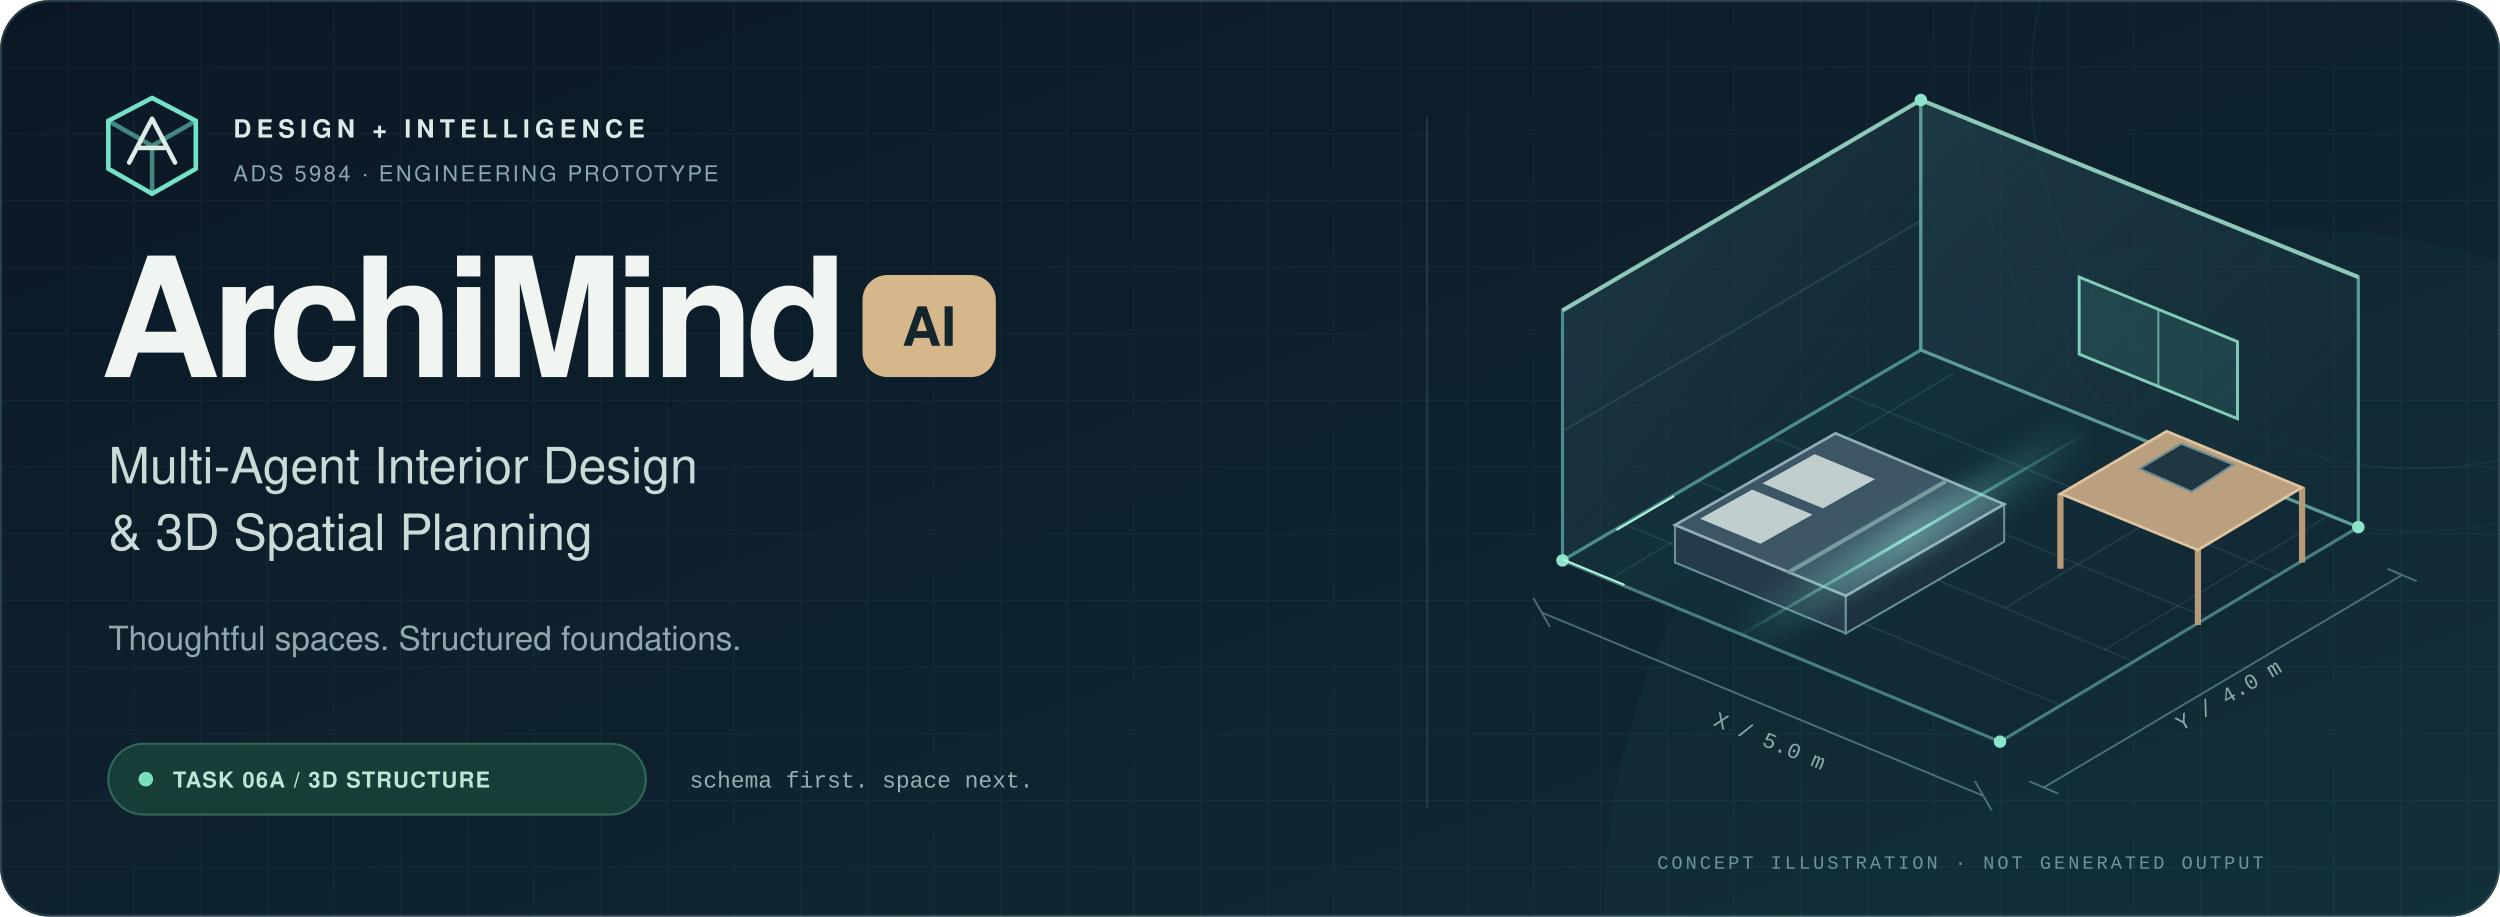
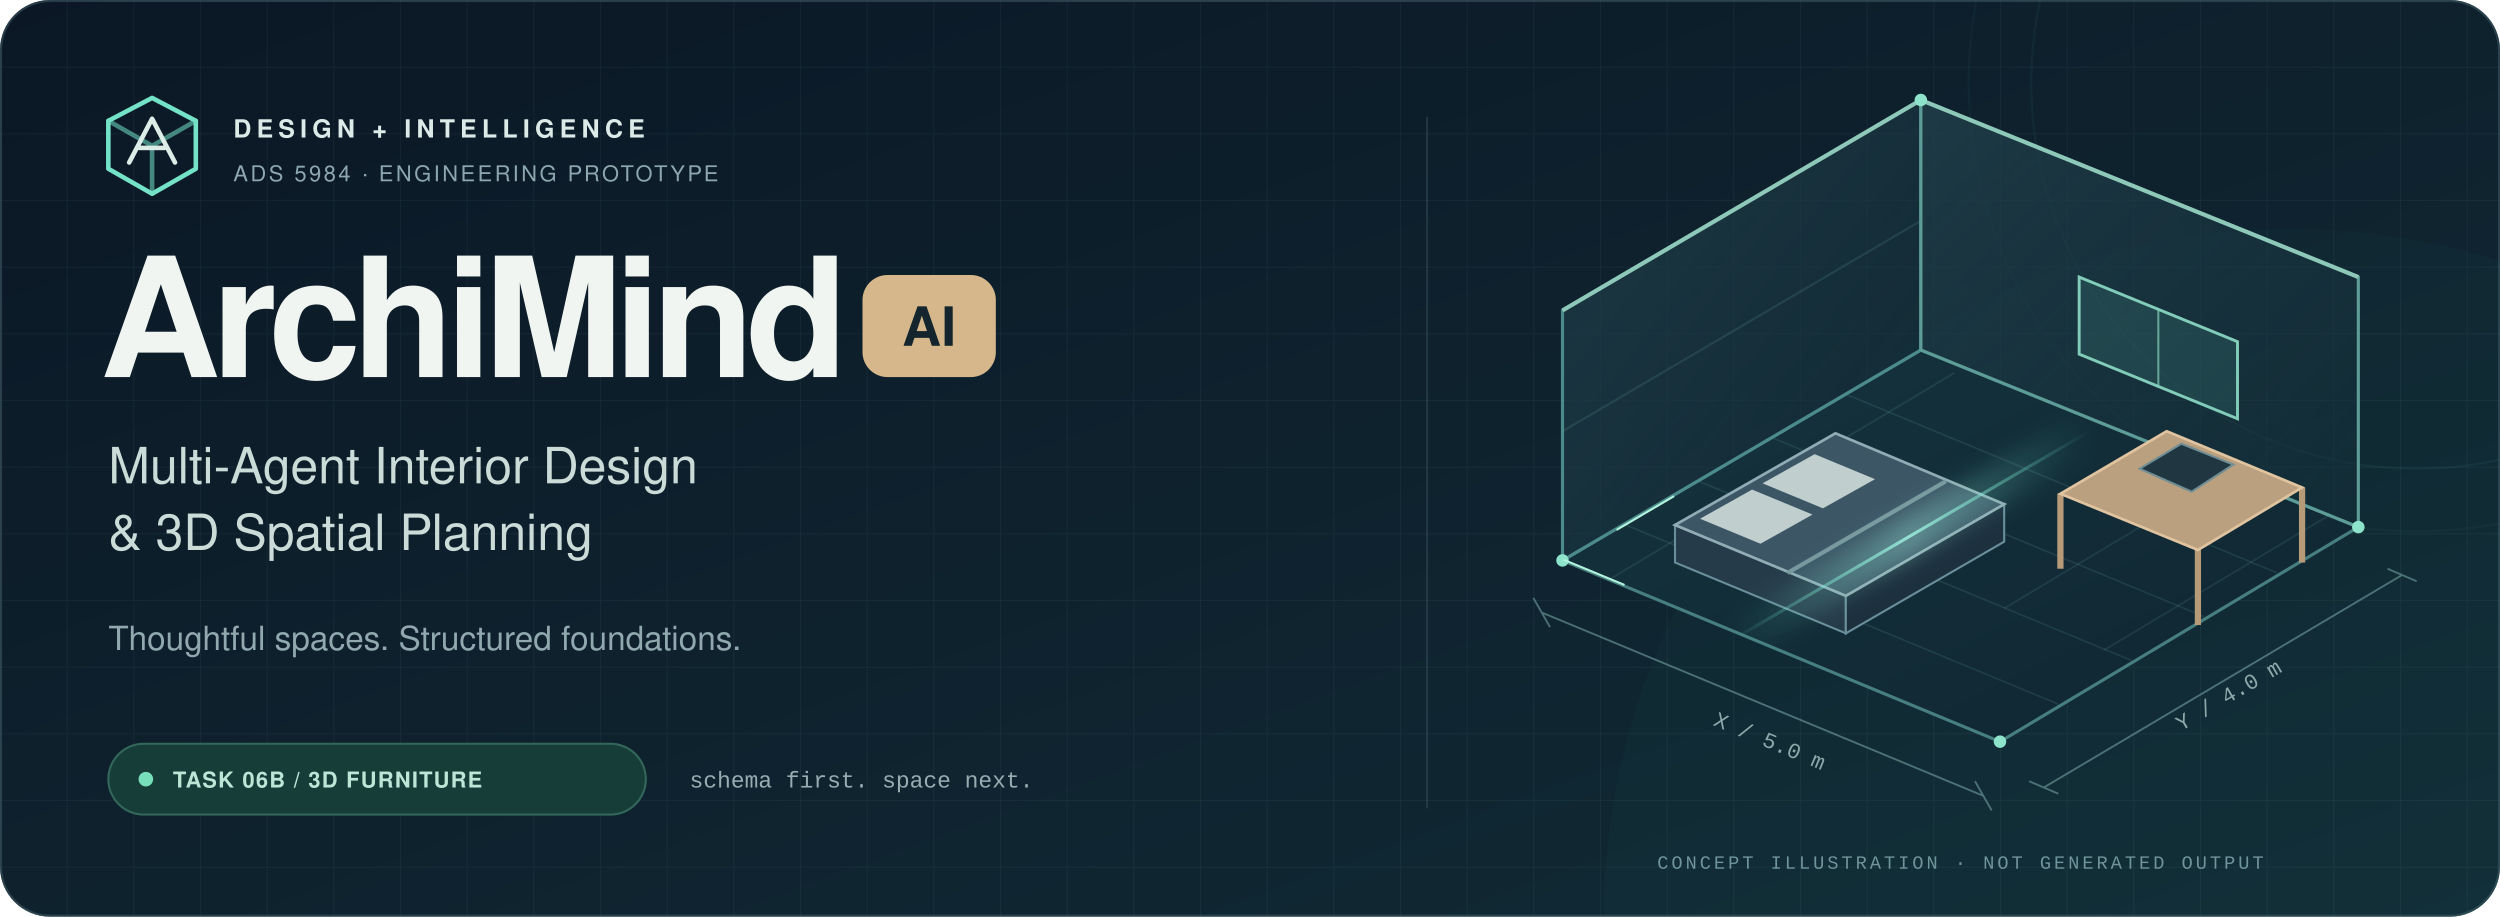
<svg xmlns="http://www.w3.org/2000/svg" width="1200" height="440" viewBox="0 0 1200 440" role="img" aria-labelledby="title description">
  <defs>
    <linearGradient id="background" x2="1" y2="1">
      <stop stop-color="#0B1725" />
      <stop offset="1" stop-color="#112C36" />
    </linearGradient>
    <linearGradient id="floor-fill" x2="1" y2="1">
      <stop stop-color="#14343E" />
      <stop offset="1" stop-color="#102531" />
    </linearGradient>
    <linearGradient id="wall-fill" x2="1" y2="1">
      <stop stop-color="#21404B" stop-opacity="0.8" />
      <stop offset="1" stop-color="#142E39" stop-opacity="0.5" />
    </linearGradient>
    <linearGradient id="scan" x2="1">
      <stop stop-color="#60DEC4" stop-opacity="0" />
      <stop offset="0.5" stop-color="#A2F6E3" />
      <stop offset="1" stop-color="#60DEC4" stop-opacity="0" />
    </linearGradient>
    <pattern id="grid" width="32" height="32" patternUnits="userSpaceOnUse">
      <path d="M32 0H0V32" fill="none" stroke="#7CABA8" stroke-opacity="0.07" />
    </pattern>
    <clipPath id="frame">
      <rect width="1200" height="440" rx="24" />
    </clipPath>
    <clipPath id="floor">
      <path d="M750 269 960 356 1132 253 922 168Z" />
    </clipPath>
    <filter id="glow" x="-100%" y="-100%" width="300%" height="300%">
      <feGaussianBlur stdDeviation="5" />
    </filter>
  </defs>
  <style>
    text { font-family: -apple-system, BlinkMacSystemFont, 'Segoe UI', Helvetica, Arial, sans-serif; }
    .mono { font-family: 'SFMono-Regular', Consolas, 'Liberation Mono', monospace; }
    @media (prefers-reduced-motion: reduce) { .motion { display: none; } }
  </style>
  <g clip-path="url(#frame)">
    <rect width="1200" height="440" fill="url(#background)" />
    <rect width="1200" height="440" fill="url(#grid)" />
    <circle cx="1100" cy="440" r="330" fill="#2A8C7A" opacity="0.045" />
    <circle cx="1160" cy="40" r="185" fill="none" stroke="#72CAB6" stroke-opacity="0.06" />
    <circle cx="1160" cy="40" r="215" fill="none" stroke="#72CAB6" stroke-opacity="0.04" />
    <path d="M685 56V388" stroke="#45616A" stroke-opacity="0.35" />
    <g transform="translate(52 47)" fill="none" stroke="#73E2C7" stroke-width="2.2" stroke-linecap="round" stroke-linejoin="round">
      <path d="M0 11 21 0 42 11V34L21 46 0 34Z" />
      <path d="M0 11 21 23 42 11M21 23V46" opacity="0.55" />
      <path d="m10 31 11-21 11 21M15 24h12" stroke="#DCEDE8" />
    </g>
    <text x="112" y="66" fill="#DDEBE8" font-size="12" font-weight="600" letter-spacing="2.5">DESIGN + INTELLIGENCE</text>
    <text x="112" y="87" fill="#8DA7AE" font-size="10.5" letter-spacing="1.2">ADS 5984 · ENGINEERING PROTOTYPE</text>
    <text x="48" y="181" fill="#F1F5F1" font-size="80" font-weight="700" letter-spacing="-4">ArchiMind</text>
    <rect x="414" y="132" width="64" height="49" rx="12" fill="#D6B78B" />
    <text x="446" y="166" fill="#14252D" font-size="26" font-weight="700" text-anchor="middle">AI</text>
    <text x="52" y="232" fill="#CADBD8" font-size="24">Multi-Agent Interior Design</text>
    <text x="52" y="264" fill="#CADBD8" font-size="24">&amp; 3D Spatial Planning</text>
    <text x="52" y="312" fill="#91A8AF" font-size="16">Thoughtful spaces. Structured foundations.</text>
    <rect x="52" y="357" width="258" height="34" rx="17" fill="#173D39" stroke="#32675A" />
    <circle cx="70" cy="374" r="3.5" fill="#77E0BB" />
-     <text x="83" y="378" fill="#BCE7D7" font-size="10.5" font-weight="600" letter-spacing="0.6">TASK 06A / 3D STRUCTURE</text>
+     <text x="83" y="378" fill="#BCE7D7" font-size="10.5" font-weight="600" letter-spacing="0.6">TASK 06B / 3D FURNITURE</text>
    <text x="331" y="378" fill="#97ADB1" font-size="11" class="mono">schema first. space next.</text>
    <path d="M750 269 960 356 1132 253 922 168Z" fill="url(#floor-fill)" stroke="#477F80" stroke-width="1.5" />
    <g clip-path="url(#floor)" fill="none" stroke="#72B5AC" stroke-opacity="0.14" stroke-width="0.8">
      <path d="m766 282 172-103m24 113 172-103m-124 123 172-103m-124 123 172-103m-124 123 172-103" />
      <path d="m778 251 210 87m-175-108 210 87m-175-108 210 87m-175-108 210 87" />
    </g>
    <path d="M750 269V149L922 48V168Z" fill="url(#wall-fill)" stroke="#4B8B8B" stroke-width="1.5" />
    <path d="M922 168V48L1132 133V253Z" fill="url(#wall-fill)" stroke="#5D9C97" stroke-width="1.5" />
    <path d="M750 149 922 48 1132 133" fill="none" stroke="#8DC8B9" stroke-width="2" />
    <path d="M998 133 1074 164V201L998 170Z" fill="#69CABB" fill-opacity="0.13" stroke="#81CDBA" stroke-width="1.4" />
    <path d="M1036 149V186" stroke="#81CDBA" stroke-opacity="0.7" />
    <path d="M750 207 922 106" fill="none" stroke="#588D8A" stroke-opacity="0.22" />
    <path d="M804 252V270L886 304V286Z" fill="#263B4A" stroke="#698F9B" />
    <path d="M886 286V304L962 260V242Z" fill="#1C303E" stroke="#698F9B" />
    <path d="M804 252 881 208 962 242 886 286Z" fill="#3C5666" stroke="#91ACB4" stroke-width="1.3" />
    <path d="M816 249 841 235 870 247 845 261Z" fill="#C0CFCE" />
    <path d="M846 232 871 218 900 230 875 244Z" fill="#C0CFCE" />
    <path d="M858 275 934 231" stroke="#77979D" stroke-width="2" />
    <path d="M989 237V273M1055 264V300M1105 234V270" fill="none" stroke="#B79A77" stroke-width="3" />
    <path d="M989 237 1040 207 1105 234 1055 264Z" fill="#BAA07E" stroke="#E0C4A0" stroke-width="1.3" />
    <path d="M1027 225 1047 213 1072 223 1052 236Z" fill="#203742" stroke="#718E94" />
    <g fill="none" stroke="#658F91" stroke-width="0.9" opacity="0.7">
      <path d="M740 294 952 382M736 287l8 14m204 74 8 14M981 378l172-102m-179 99 14 6m158-108 14 6" />
    </g>
    <text x="822" y="348" fill="#8CA9AA" font-size="10.5" class="mono" transform="rotate(22.5 822 348)">X / 5.0 m</text>
    <text x="1047" y="351" fill="#8CA9AA" font-size="10.5" class="mono" transform="rotate(-30.5 1047 351)">Y / 4.0 m</text>
    <g fill="#8DE4CB">
      <circle cx="750" cy="269" r="3" />
      <circle cx="960" cy="356" r="3" />
      <circle cx="1132" cy="253" r="3" />
      <circle cx="922" cy="48" r="3" />
    </g>
    <g class="motion" clip-path="url(#floor)">
      <path d="M830 308 1003 207" fill="none" stroke="url(#scan)" stroke-width="18" opacity="0.35" filter="url(#glow)">
        <animateTransform attributeName="transform" type="translate" values="-150 -62;150 62;-150 -62" dur="9s" repeatCount="indefinite" />
      </path>
      <path d="M830 308 1003 207" fill="none" stroke="url(#scan)" stroke-width="1.5" opacity="0.8">
        <animateTransform attributeName="transform" type="translate" values="-150 -62;150 62;-150 -62" dur="9s" repeatCount="indefinite" />
      </path>
      <path d="M750 269 960 356 1132 253 922 168Z" fill="none" stroke="#B2F3DD" stroke-width="2" stroke-dasharray="32 760">
        <animate attributeName="stroke-dashoffset" from="0" to="-1584" dur="12s" repeatCount="indefinite" />
      </path>
    </g>
    <g class="motion" fill="none" stroke="#8DE4CB">
      <circle cx="960" cy="356" r="3" opacity="0">
        <animate attributeName="r" values="3;16" dur="4s" repeatCount="indefinite" />
        <animate attributeName="opacity" values="0.55;0" dur="4s" repeatCount="indefinite" />
      </circle>
      <circle cx="922" cy="48" r="3" opacity="0">
        <animate attributeName="r" values="3;13" begin="2s" dur="4s" repeatCount="indefinite" />
        <animate attributeName="opacity" values="0.5;0" begin="2s" dur="4s" repeatCount="indefinite" />
      </circle>
    </g>
    <text x="941" y="417" fill="#6F9499" font-size="9" text-anchor="middle" letter-spacing="1.4" class="mono">CONCEPT ILLUSTRATION · NOT GENERATED OUTPUT</text>
    <rect x="0.5" y="0.5" width="1199" height="439" rx="23.5" fill="none" stroke="#45616A" stroke-opacity="0.5" />
  </g>
</svg>
